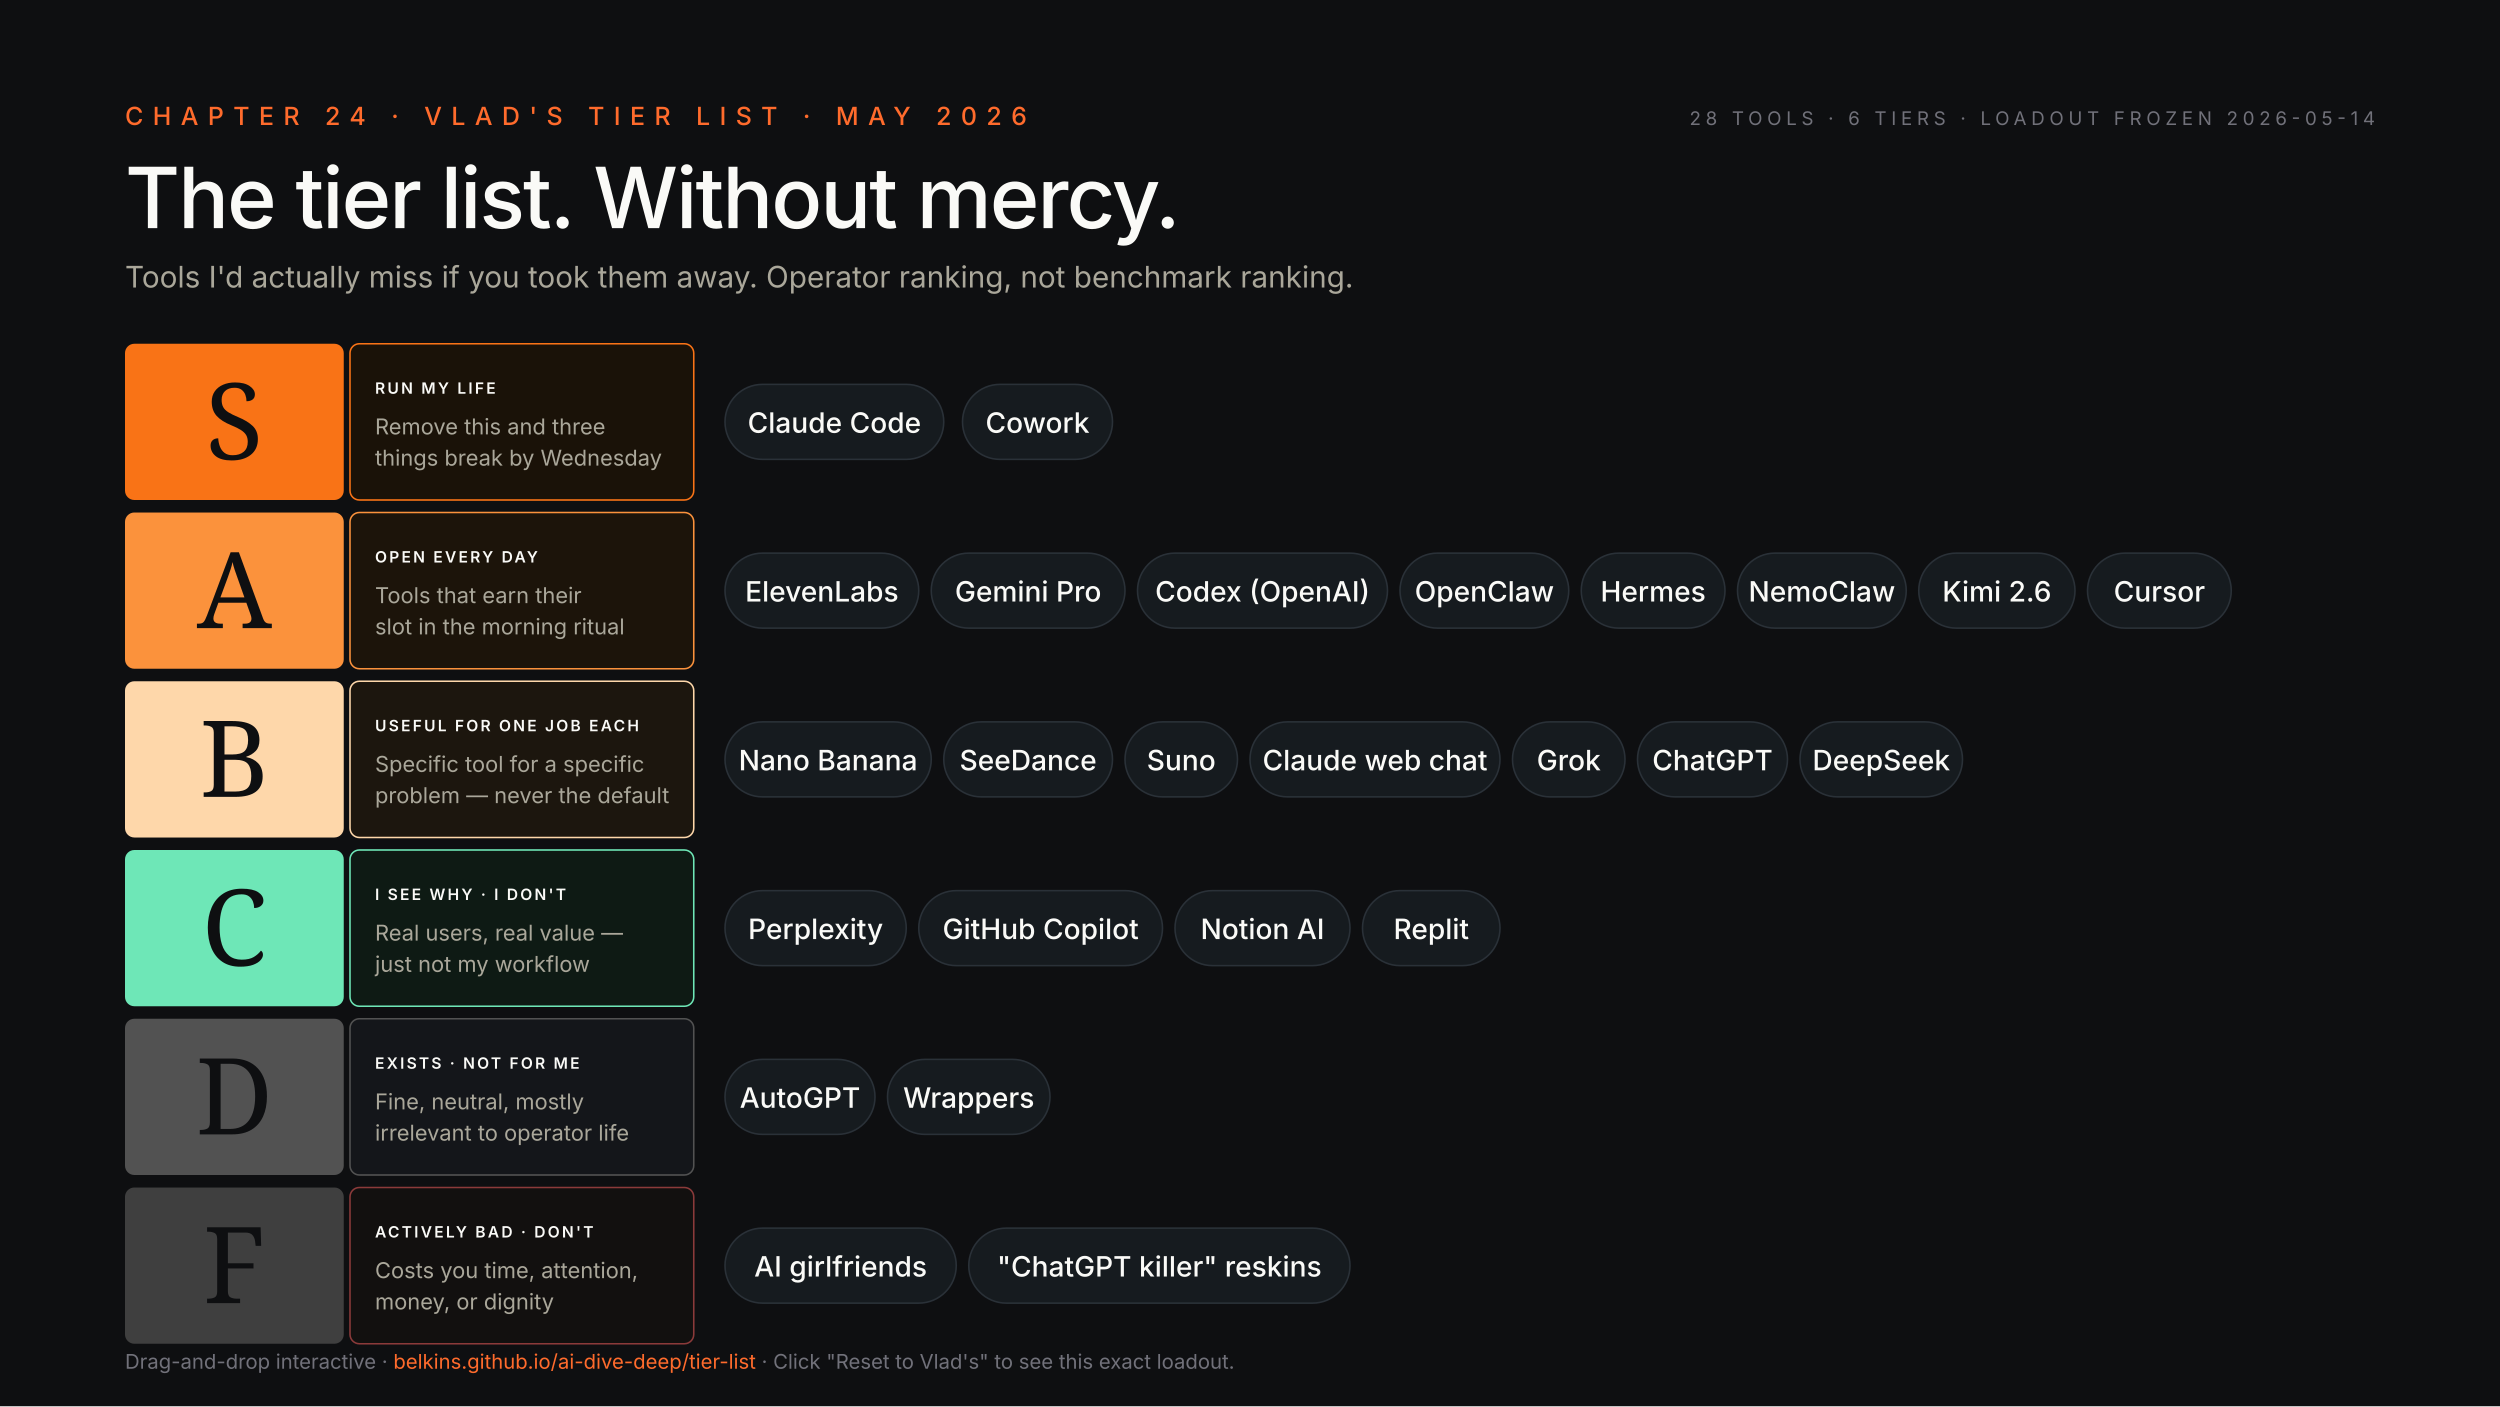
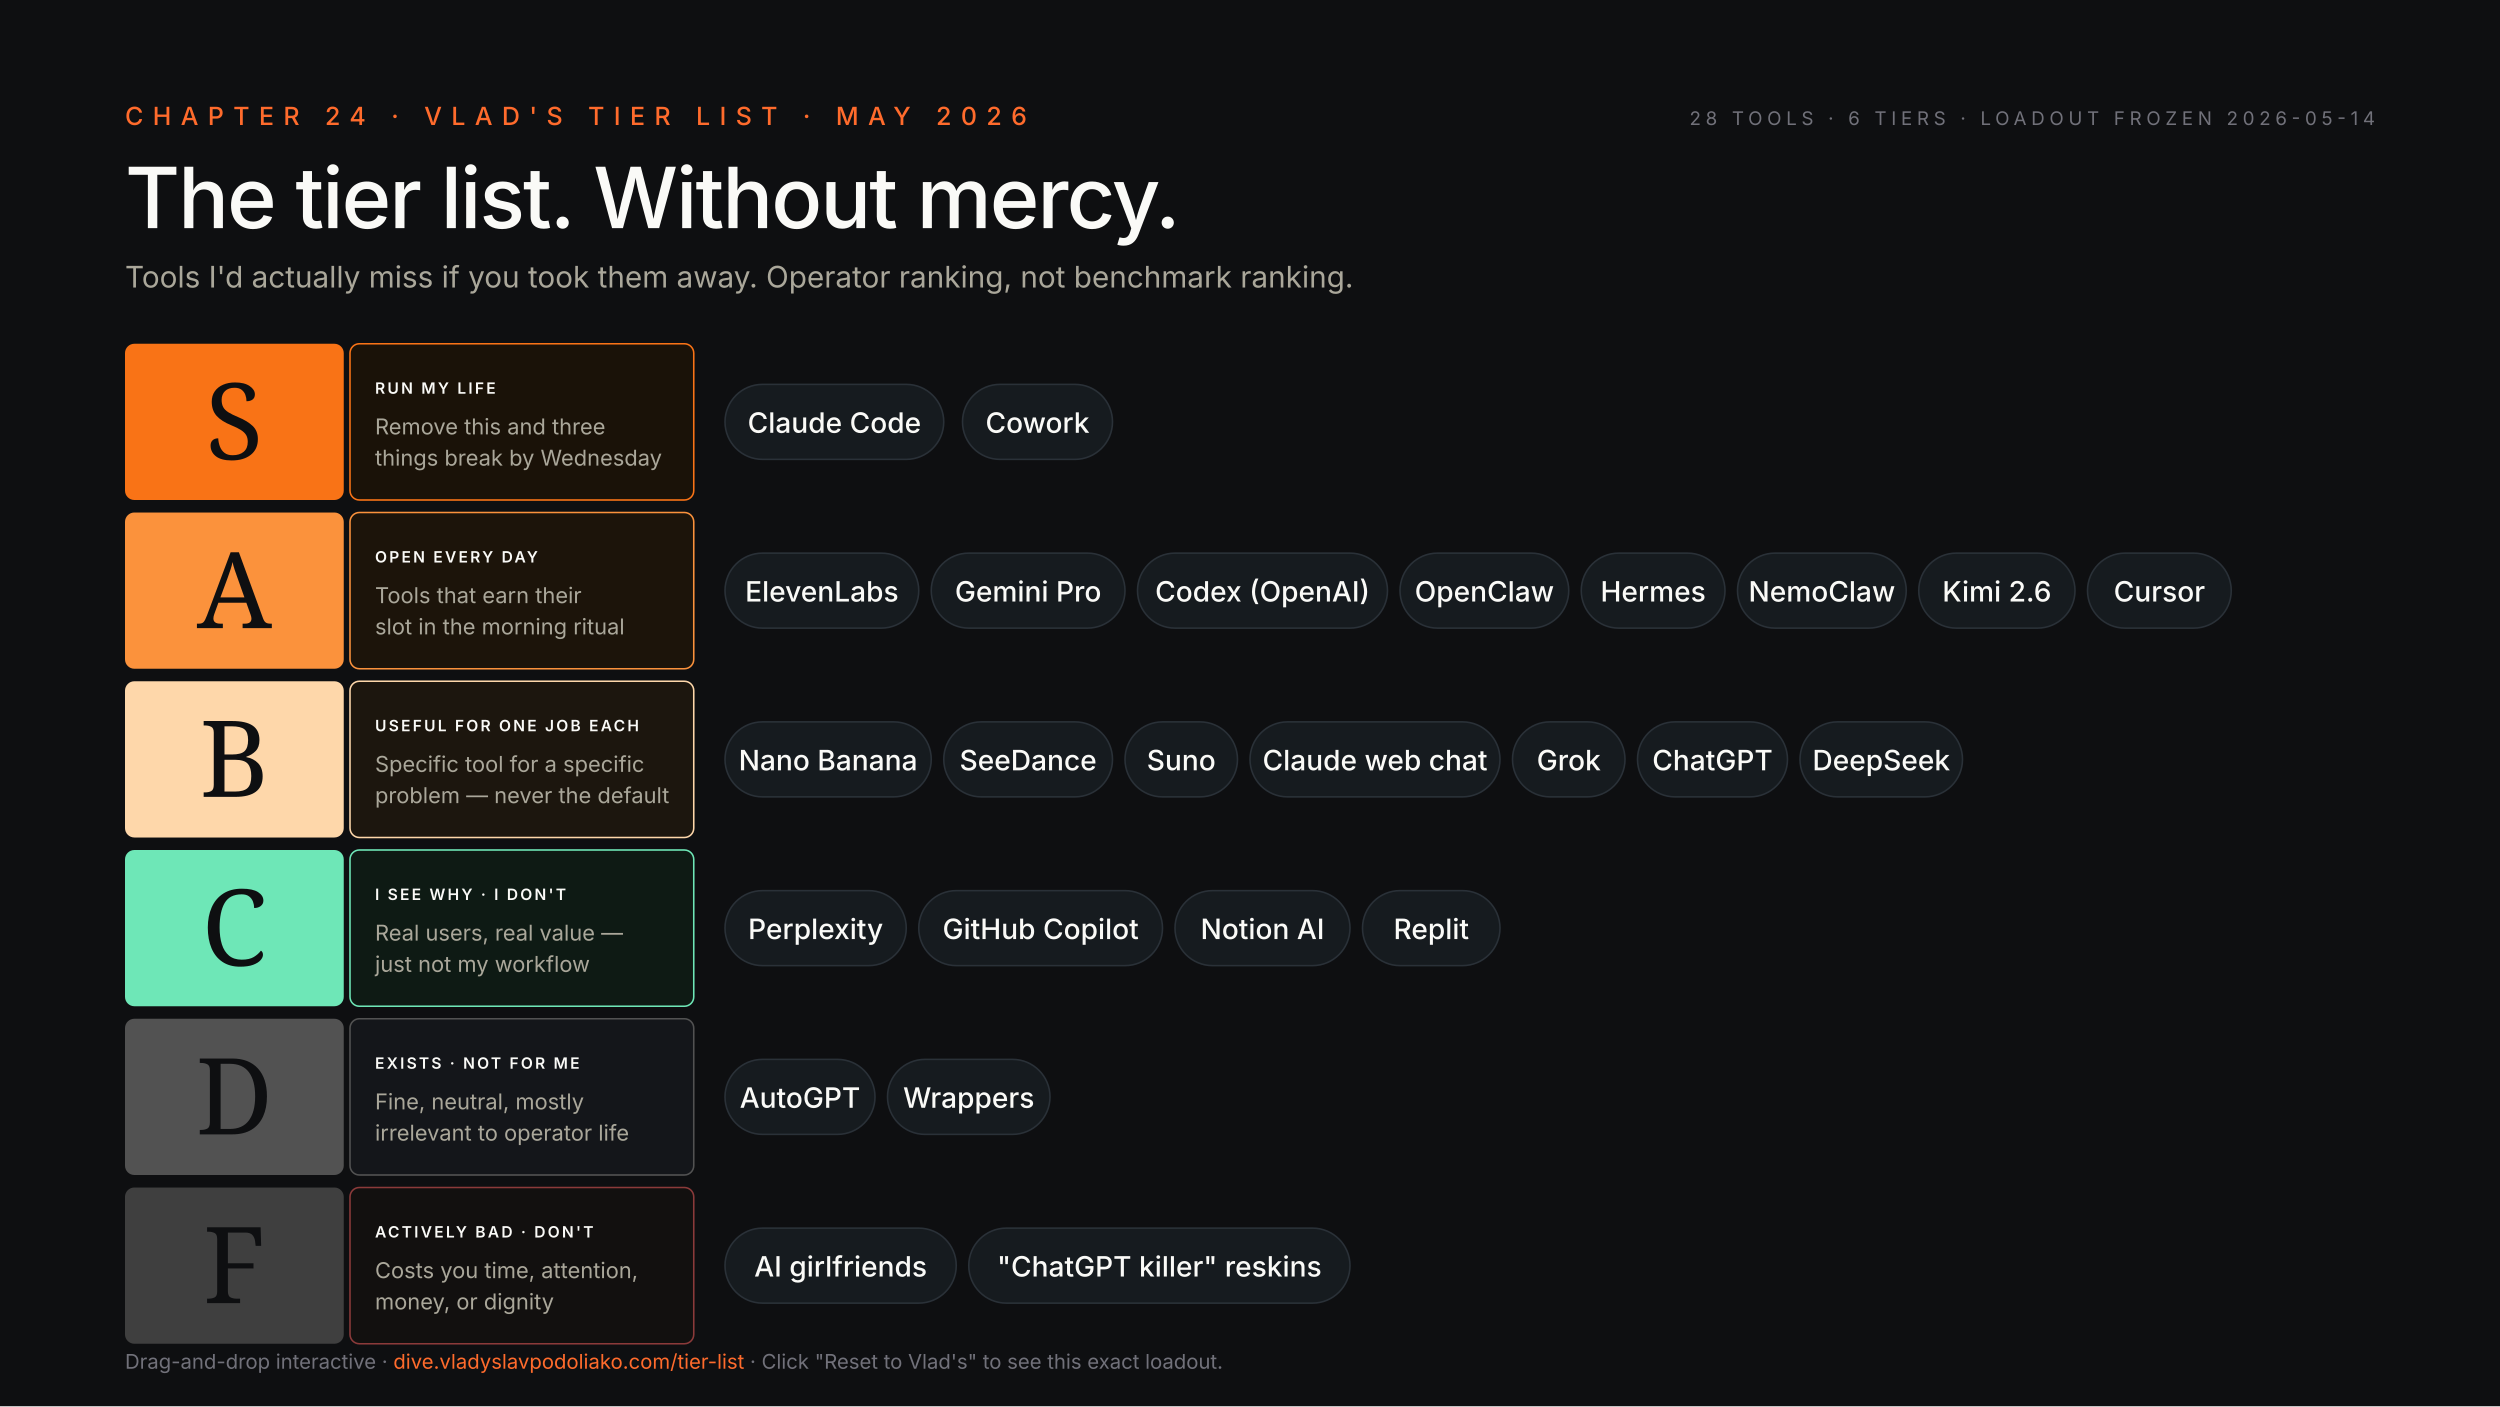
<svg xmlns="http://www.w3.org/2000/svg" viewBox="0 0 1600 900" width="1600" height="900" font-family="Inter, system-ui, sans-serif">
  <rect width="1600" height="900" fill="#0E0F11" />
  <text x="80" y="80" fill="#FF6B2C" font-size="16" letter-spacing="6" font-weight="500">CHAPTER 24 · VLAD'S TIER LIST · MAY 2026</text>
  <text x="80" y="146" fill="#FAFAF7" font-size="54" font-weight="500" font-family="Source Serif 4, Georgia, serif" letter-spacing="-1.2">The tier list. Without mercy.</text>
  <text x="80" y="184" fill="#AAA79A" font-size="19">Tools I'd actually miss if you took them away. Operator ranking, not benchmark ranking.</text>
  <text x="1520" y="80" fill="#71717A" font-size="12" letter-spacing="3" text-anchor="end">28 TOOLS · 6 TIERS · LOADOUT FROZEN 2026-05-14</text>
  <defs>
    <style>
      .pill-bg { fill: #161B1F; stroke: #2A3138; stroke-width: 1; }
      .pill-tx { fill: #FAFAF7; font-size: 18px; font-weight: 500; }
      .tier-letter { font-family: "Source Serif 4", Georgia, serif; font-weight: 500; font-size: 68px; fill: #0E0F11; }
      .tier-crit-eyebrow { fill: #FAFAF7; font-size: 10px; letter-spacing: 1.4px; font-weight: 600; }
      .tier-crit-body { fill: #AAA79A; font-size: 14px; }
    </style>
  </defs>
  <g transform="translate(80, 220)">
    <rect x="0" y="0" width="140" height="100" fill="#F97316" rx="6" />
    <text x="70" y="74" class="tier-letter" text-anchor="middle">S</text>
    <rect x="144" y="0" width="220" height="100" fill="#1A1208" stroke="#F97316" stroke-width="1" rx="6" />
    <text x="160" y="32" class="tier-crit-eyebrow" fill="#F97316">RUN MY LIFE</text>
    <text x="160" y="58" class="tier-crit-body">Remove this and three</text>
    <text x="160" y="78" class="tier-crit-body">things break by Wednesday</text>
    <g transform="translate(384, 26)">
      <g>
        <rect class="pill-bg" x="0" y="0" width="140" height="48" rx="24" />
        <text class="pill-tx" x="70" y="31" text-anchor="middle">Claude Code</text>
      </g>
      <g>
        <rect class="pill-bg" x="152" y="0" width="96" height="48" rx="24" />
        <text class="pill-tx" x="200" y="31" text-anchor="middle">Cowork</text>
      </g>
    </g>
  </g>
  <g transform="translate(80, 328)">
    <rect x="0" y="0" width="140" height="100" fill="#FB923C" rx="6" />
    <text x="70" y="74" class="tier-letter" text-anchor="middle">A</text>
    <rect x="144" y="0" width="220" height="100" fill="#1C140A" stroke="#FB923C" stroke-width="1" rx="6" />
    <text x="160" y="32" class="tier-crit-eyebrow" fill="#FB923C">OPEN EVERY DAY</text>
    <text x="160" y="58" class="tier-crit-body">Tools that earn their</text>
    <text x="160" y="78" class="tier-crit-body">slot in the morning ritual</text>
    <g transform="translate(384, 26)">
      <g>
        <rect class="pill-bg" x="0" y="0" width="124" height="48" rx="24" />
        <text class="pill-tx" x="62" y="31" text-anchor="middle">ElevenLabs</text>
      </g>
      <g>
        <rect class="pill-bg" x="132" y="0" width="124" height="48" rx="24" />
        <text class="pill-tx" x="194" y="31" text-anchor="middle">Gemini Pro</text>
      </g>
      <g>
        <rect class="pill-bg" x="264" y="0" width="160" height="48" rx="24" />
        <text class="pill-tx" x="344" y="31" text-anchor="middle">Codex (OpenAI)</text>
      </g>
      <g>
        <rect class="pill-bg" x="432" y="0" width="108" height="48" rx="24" />
        <text class="pill-tx" x="486" y="31" text-anchor="middle">OpenClaw</text>
      </g>
      <g>
        <rect class="pill-bg" x="548" y="0" width="92" height="48" rx="24" />
        <text class="pill-tx" x="594" y="31" text-anchor="middle">Hermes</text>
      </g>
      <g>
        <rect class="pill-bg" x="648" y="0" width="108" height="48" rx="24" />
        <text class="pill-tx" x="702" y="31" text-anchor="middle">NemoClaw</text>
      </g>
      <g>
        <rect class="pill-bg" x="764" y="0" width="100" height="48" rx="24" />
        <text class="pill-tx" x="814" y="31" text-anchor="middle">Kimi 2.6</text>
      </g>
      <g>
        <rect class="pill-bg" x="872" y="0" width="92" height="48" rx="24" />
        <text class="pill-tx" x="918" y="31" text-anchor="middle">Cursor</text>
      </g>
    </g>
  </g>
  <g transform="translate(80, 436)">
    <rect x="0" y="0" width="140" height="100" fill="#FED7AA" rx="6" />
    <text x="70" y="74" class="tier-letter" text-anchor="middle">B</text>
    <rect x="144" y="0" width="220" height="100" fill="#1C160E" stroke="#FED7AA" stroke-width="1" rx="6" />
    <text x="160" y="32" class="tier-crit-eyebrow" fill="#FED7AA">USEFUL FOR ONE JOB EACH</text>
    <text x="160" y="58" class="tier-crit-body">Specific tool for a specific</text>
    <text x="160" y="78" class="tier-crit-body">problem — never the default</text>
    <g transform="translate(384, 26)">
      <g>
        <rect class="pill-bg" x="0" y="0" width="132" height="48" rx="24" />
        <text class="pill-tx" x="66" y="31" text-anchor="middle">Nano Banana</text>
      </g>
      <g>
        <rect class="pill-bg" x="140" y="0" width="108" height="48" rx="24" />
        <text class="pill-tx" x="194" y="31" text-anchor="middle">SeeDance</text>
      </g>
      <g>
        <rect class="pill-bg" x="256" y="0" width="72" height="48" rx="24" />
        <text class="pill-tx" x="292" y="31" text-anchor="middle">Suno</text>
      </g>
      <g>
        <rect class="pill-bg" x="336" y="0" width="160" height="48" rx="24" />
        <text class="pill-tx" x="416" y="31" text-anchor="middle">Claude web chat</text>
      </g>
      <g>
        <rect class="pill-bg" x="504" y="0" width="72" height="48" rx="24" />
        <text class="pill-tx" x="540" y="31" text-anchor="middle">Grok</text>
      </g>
      <g>
        <rect class="pill-bg" x="584" y="0" width="96" height="48" rx="24" />
        <text class="pill-tx" x="632" y="31" text-anchor="middle">ChatGPT</text>
      </g>
      <g>
        <rect class="pill-bg" x="688" y="0" width="104" height="48" rx="24" />
        <text class="pill-tx" x="740" y="31" text-anchor="middle">DeepSeek</text>
      </g>
    </g>
  </g>
  <g transform="translate(80, 544)">
    <rect x="0" y="0" width="140" height="100" fill="#6EE7B7" rx="6" />
    <text x="70" y="74" class="tier-letter" text-anchor="middle">C</text>
    <rect x="144" y="0" width="220" height="100" fill="#0E1A14" stroke="#6EE7B7" stroke-width="1" rx="6" />
    <text x="160" y="32" class="tier-crit-eyebrow" fill="#6EE7B7">I SEE WHY · I DON'T</text>
    <text x="160" y="58" class="tier-crit-body">Real users, real value —</text>
    <text x="160" y="78" class="tier-crit-body">just not my workflow</text>
    <g transform="translate(384, 26)">
      <g>
        <rect class="pill-bg" x="0" y="0" width="116" height="48" rx="24" />
        <text class="pill-tx" x="58" y="31" text-anchor="middle">Perplexity</text>
      </g>
      <g>
        <rect class="pill-bg" x="124" y="0" width="156" height="48" rx="24" />
        <text class="pill-tx" x="202" y="31" text-anchor="middle">GitHub Copilot</text>
      </g>
      <g>
        <rect class="pill-bg" x="288" y="0" width="112" height="48" rx="24" />
        <text class="pill-tx" x="344" y="31" text-anchor="middle">Notion AI</text>
      </g>
      <g>
        <rect class="pill-bg" x="408" y="0" width="88" height="48" rx="24" />
        <text class="pill-tx" x="452" y="31" text-anchor="middle">Replit</text>
      </g>
    </g>
  </g>
  <g transform="translate(80, 652)">
    <rect x="0" y="0" width="140" height="100" fill="#525252" rx="6" />
    <text x="70" y="74" class="tier-letter" text-anchor="middle" fill="#FAFAF7">D</text>
    <rect x="144" y="0" width="220" height="100" fill="#14161A" stroke="#525252" stroke-width="1" rx="6" />
    <text x="160" y="32" class="tier-crit-eyebrow" fill="#A5A5A5">EXISTS · NOT FOR ME</text>
    <text x="160" y="58" class="tier-crit-body">Fine, neutral, mostly</text>
    <text x="160" y="78" class="tier-crit-body">irrelevant to operator life</text>
    <g transform="translate(384, 26)">
      <g>
        <rect class="pill-bg" x="0" y="0" width="96" height="48" rx="24" />
        <text class="pill-tx" x="48" y="31" text-anchor="middle">AutoGPT</text>
      </g>
      <g>
        <rect class="pill-bg" x="104" y="0" width="104" height="48" rx="24" />
        <text class="pill-tx" x="156" y="31" text-anchor="middle">Wrappers</text>
      </g>
    </g>
  </g>
  <g transform="translate(80, 760)">
    <rect x="0" y="0" width="140" height="100" fill="#3F3F3F" rx="6" />
    <text x="70" y="74" class="tier-letter" text-anchor="middle" fill="#FAFAF7">F</text>
    <rect x="144" y="0" width="220" height="100" fill="#12100F" stroke="#8B3A3A" stroke-width="1" rx="6" />
    <text x="160" y="32" class="tier-crit-eyebrow" fill="#D97A7A">ACTIVELY BAD · DON'T</text>
    <text x="160" y="58" class="tier-crit-body">Costs you time, attention,</text>
    <text x="160" y="78" class="tier-crit-body">money, or dignity</text>
    <g transform="translate(384, 26)">
      <g>
        <rect class="pill-bg" x="0" y="0" width="148" height="48" rx="24" stroke="#8B3A3A" />
        <text class="pill-tx" x="74" y="31" text-anchor="middle">AI girlfriends</text>
      </g>
      <g>
        <rect class="pill-bg" x="156" y="0" width="244" height="48" rx="24" stroke="#8B3A3A" />
        <text class="pill-tx" x="278" y="31" text-anchor="middle">"ChatGPT killer" reskins</text>
      </g>
    </g>
  </g>
-   <text x="80" y="876" fill="#71717A" font-size="13">Drag-and-drop interactive · <tspan fill="#FF6B2C">belkins.github.io/ai-dive-deep/tier-list</tspan> · Click "Reset to Vlad's" to see this exact loadout.</text>
+   <text x="80" y="876" fill="#71717A" font-size="13">Drag-and-drop interactive · <tspan fill="#FF6B2C">dive.vladyslavpodoliako.com/tier-list</tspan> · Click "Reset to Vlad's" to see this exact loadout.</text>
</svg>
